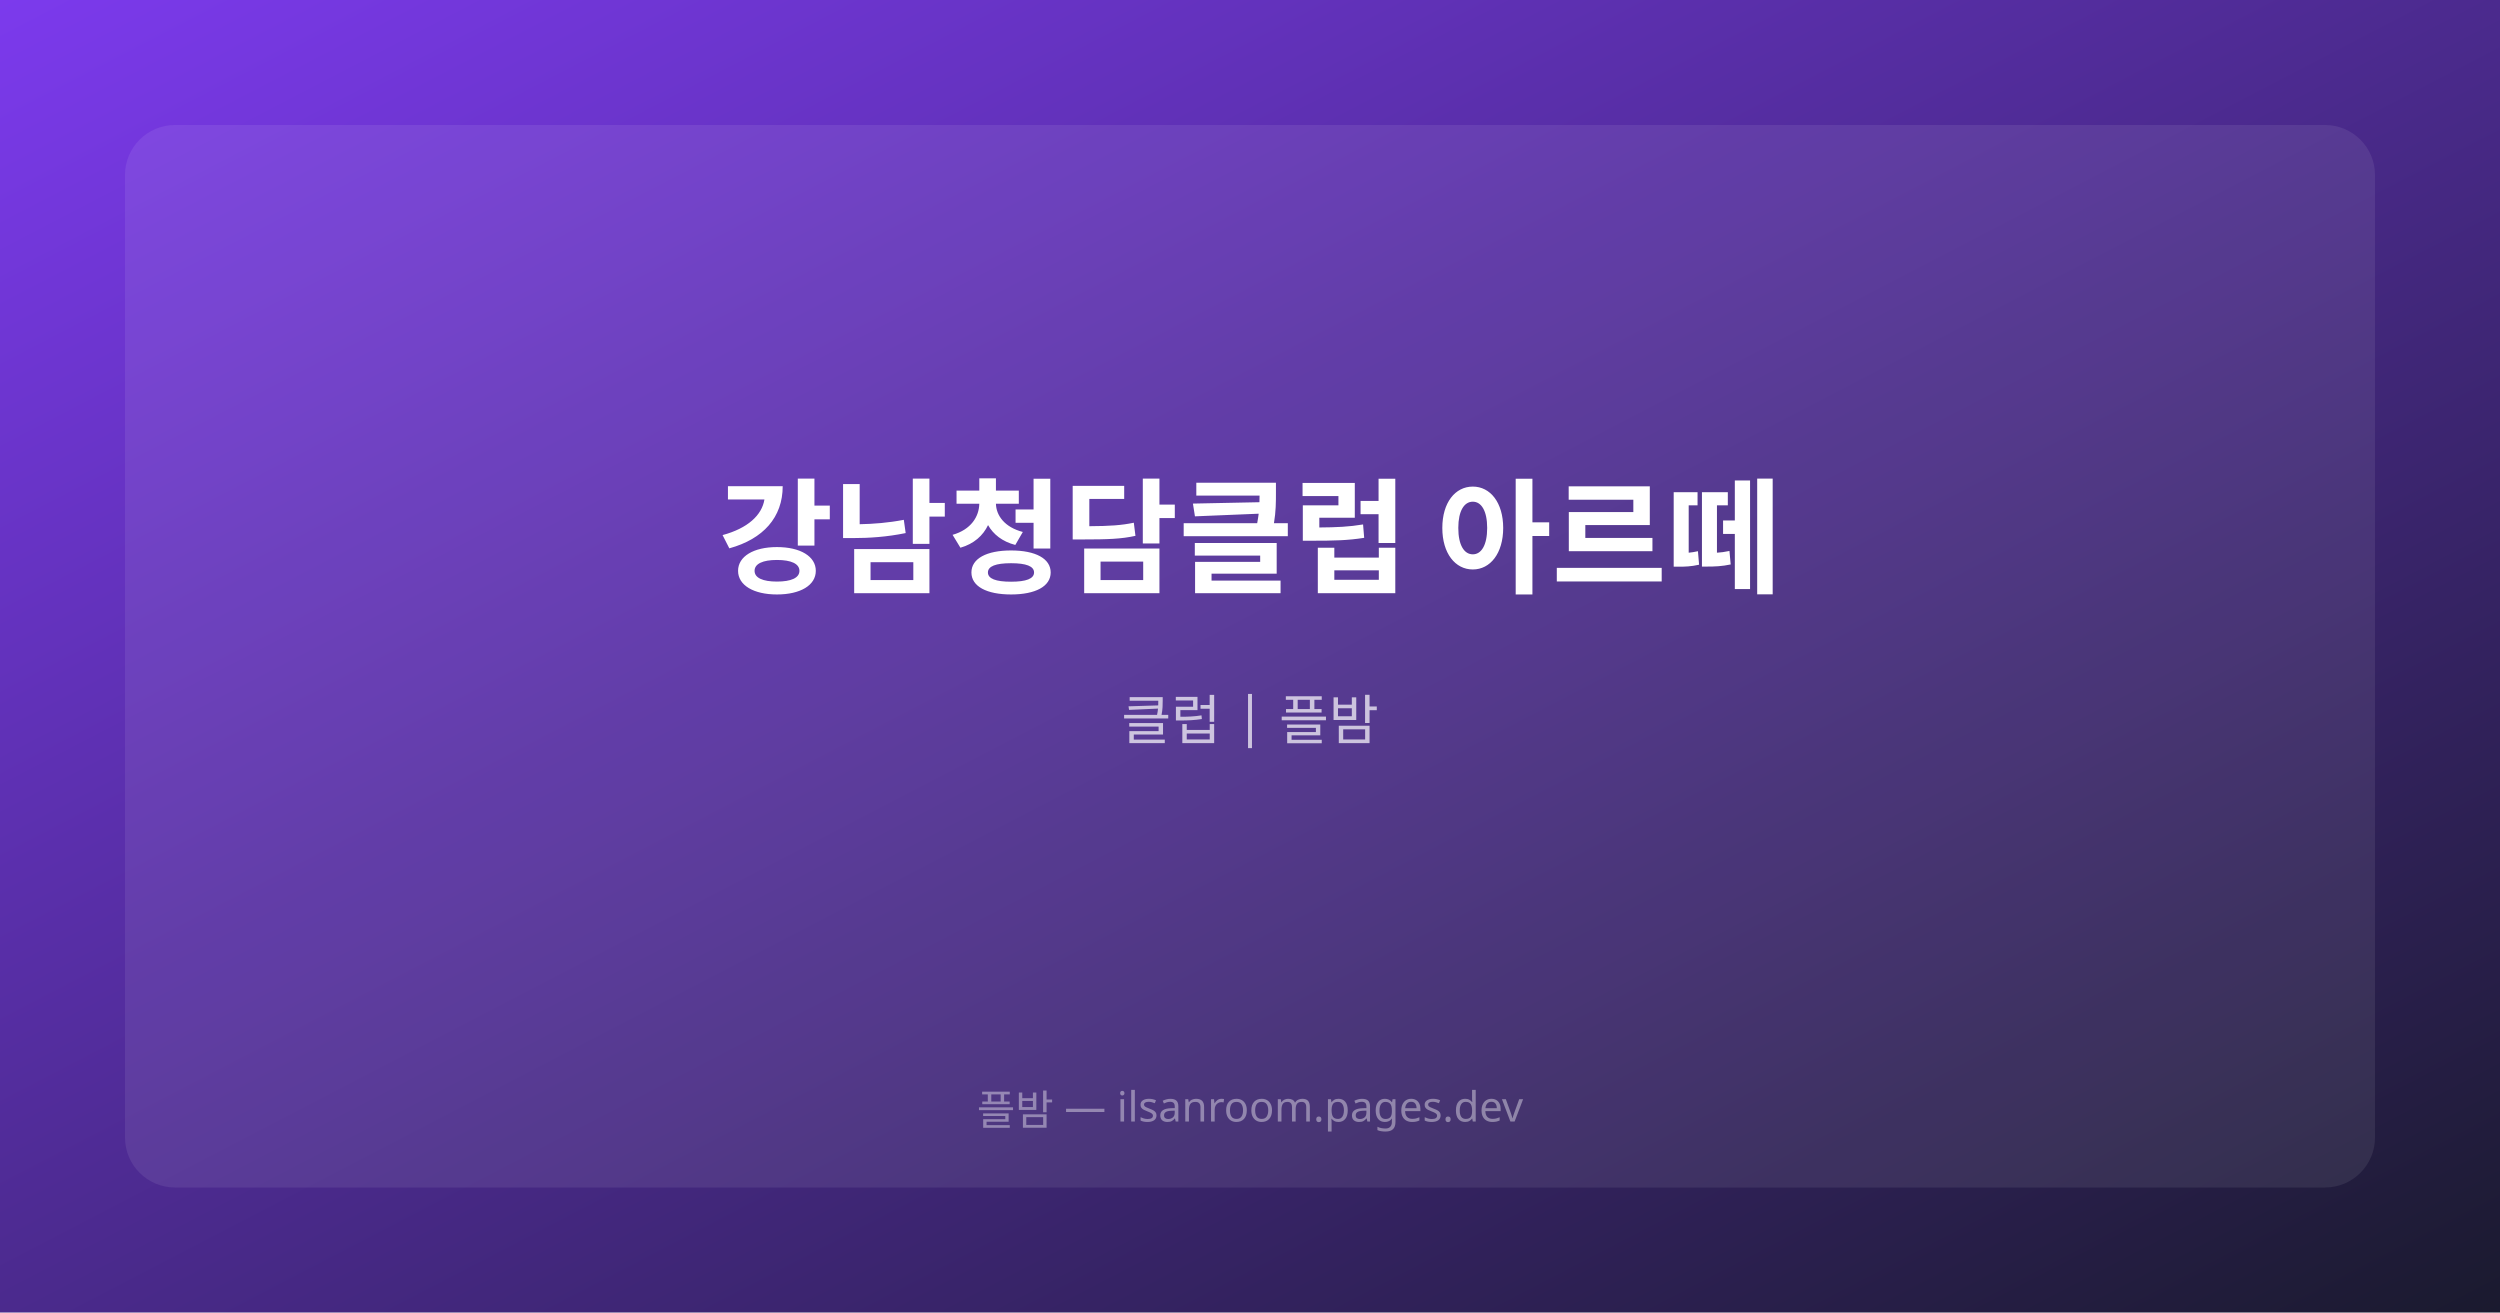
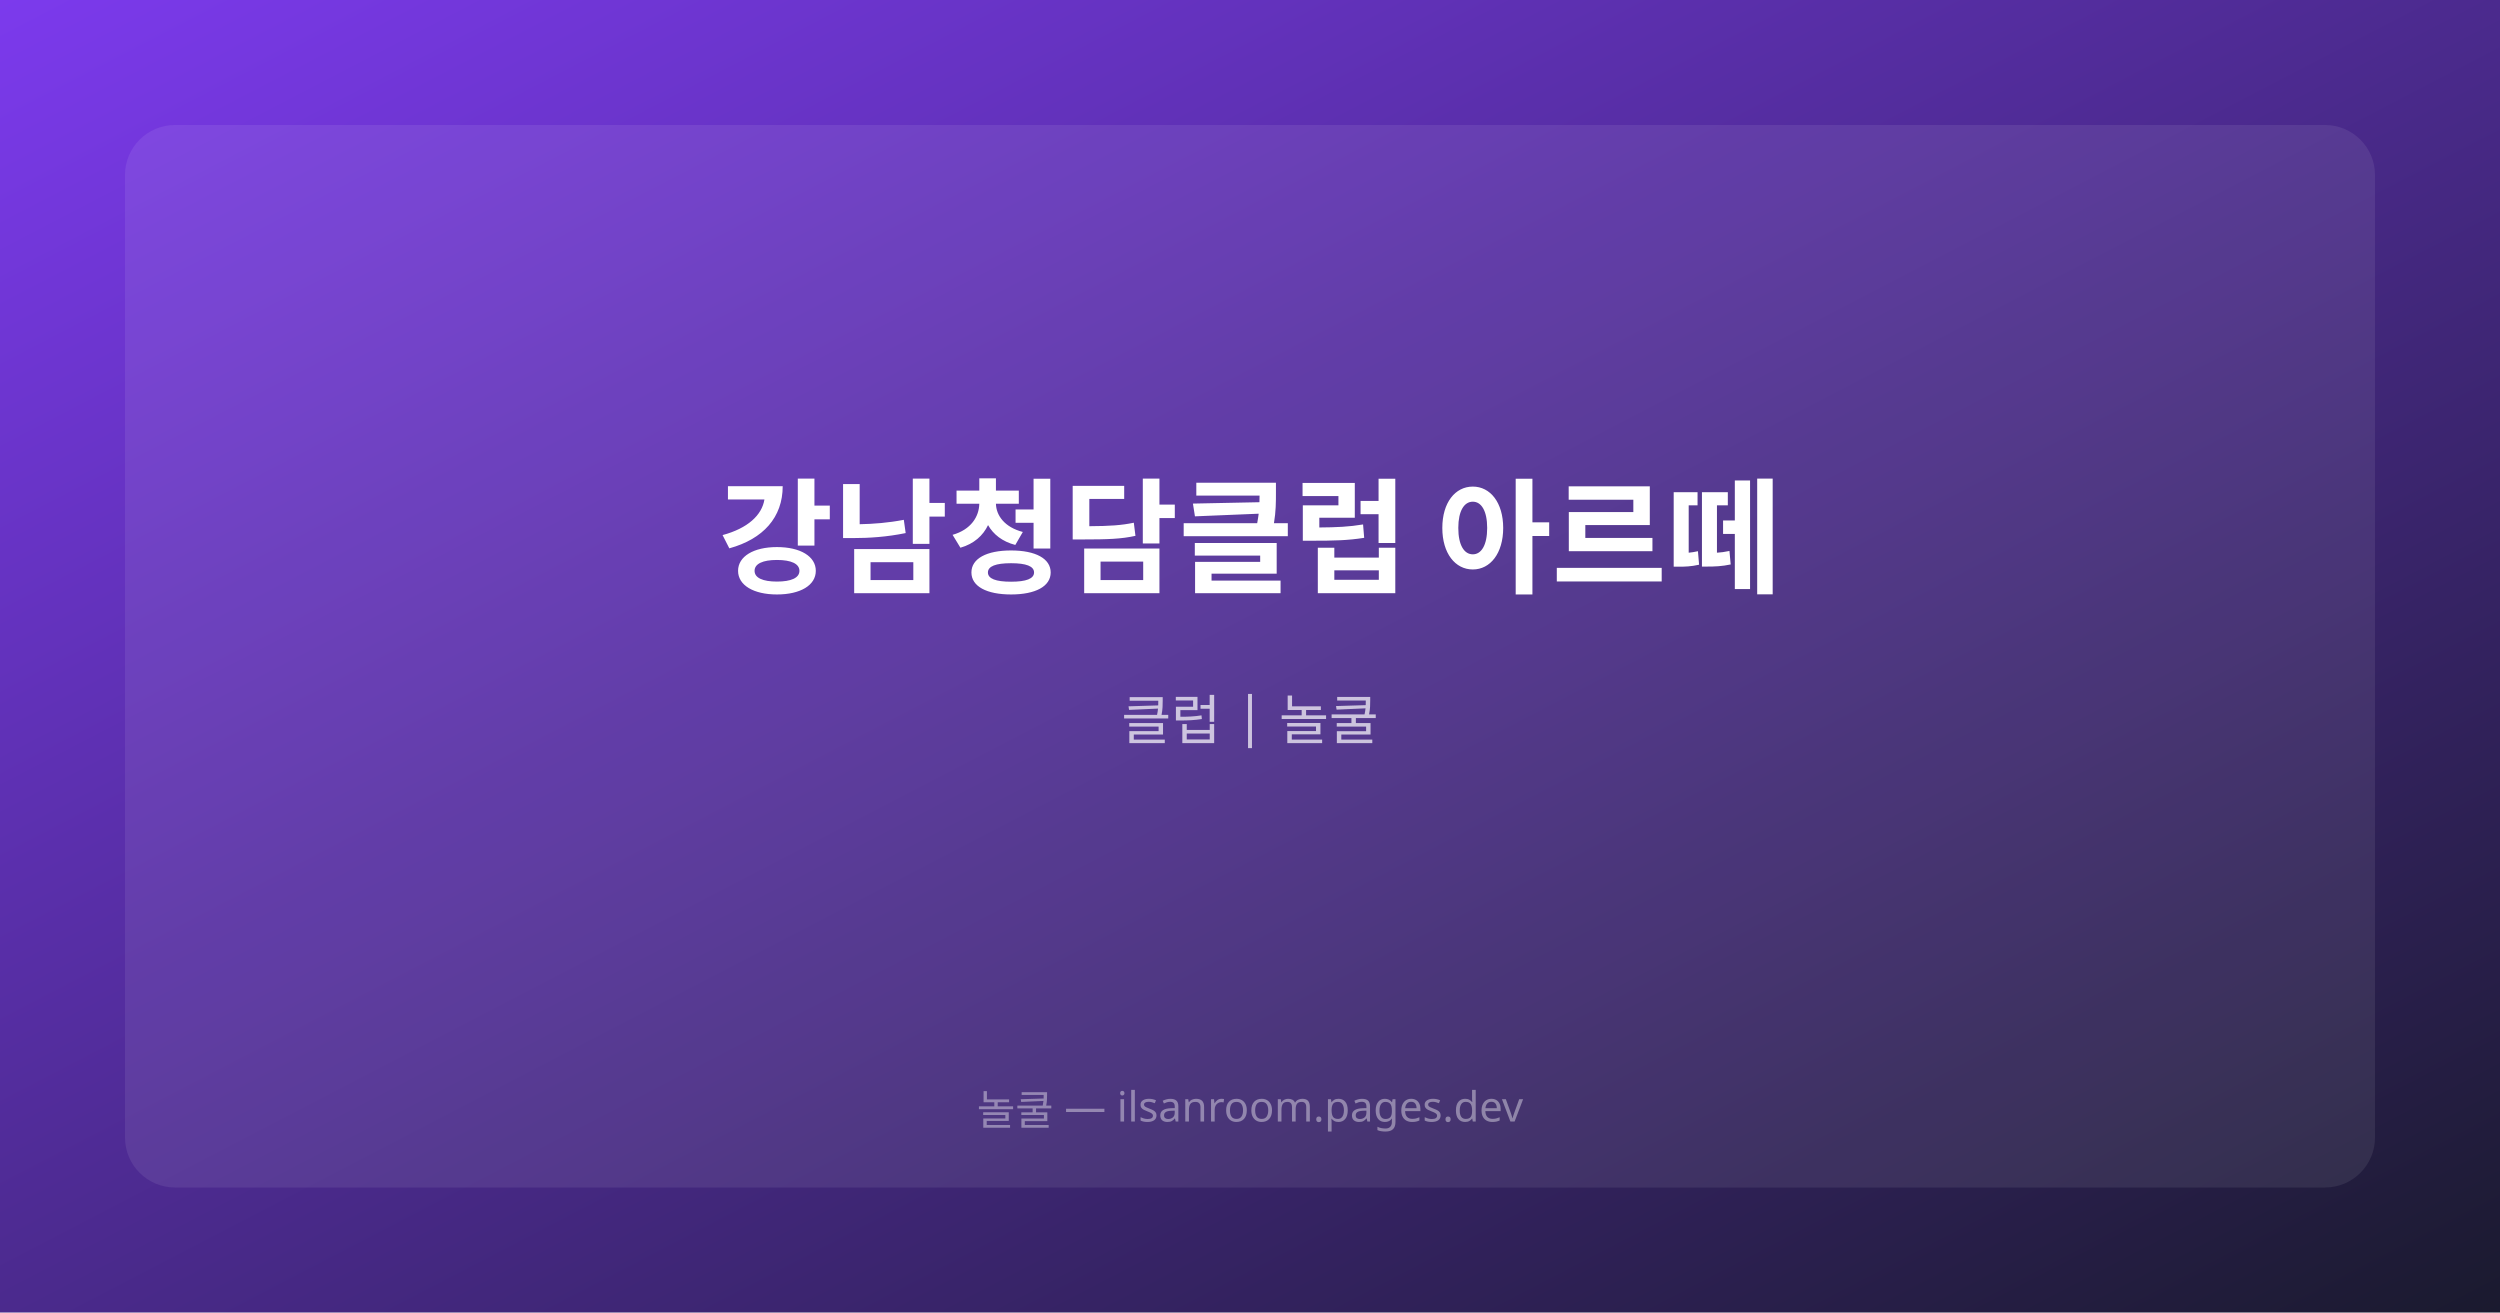
<svg xmlns="http://www.w3.org/2000/svg" width="1200" height="630" viewBox="0 0 1200 630">
  <defs>
    <linearGradient id="bg" x1="0%" y1="0%" x2="100%" y2="100%">
      <stop offset="0%" style="stop-color:#7C3AED;stop-opacity:1" />
      <stop offset="100%" style="stop-color:#1a1a2e;stop-opacity:1" />
    </linearGradient>
  </defs>
  <rect width="1200" height="630" fill="url(#bg)" />
  <rect x="60" y="60" width="1080" height="510" rx="24" fill="rgba(255,255,255,0.08)" />
  <text x="600" y="280" text-anchor="middle" font-family="sans-serif" font-size="60" font-weight="bold" fill="white">강남청담클럽 아르떼</text>
-   <text x="600" y="355" text-anchor="middle" font-family="sans-serif" font-size="26" fill="rgba(255,255,255,0.7)">클럽 | 플밤</text>
-   <text x="600" y="540" text-anchor="middle" font-family="sans-serif" font-size="20" fill="rgba(255,255,255,0.4)">플밤 — ilsanroom.pages.dev</text>
+   <text x="600" y="355" text-anchor="middle" font-family="sans-serif" font-size="26" fill="rgba(255,255,255,0.7)">클럽 | 놀쿨</text>
+   <text x="600" y="540" text-anchor="middle" font-family="sans-serif" font-size="20" fill="rgba(255,255,255,0.4)">놀쿨 — ilsanroom.pages.dev</text>
</svg>
